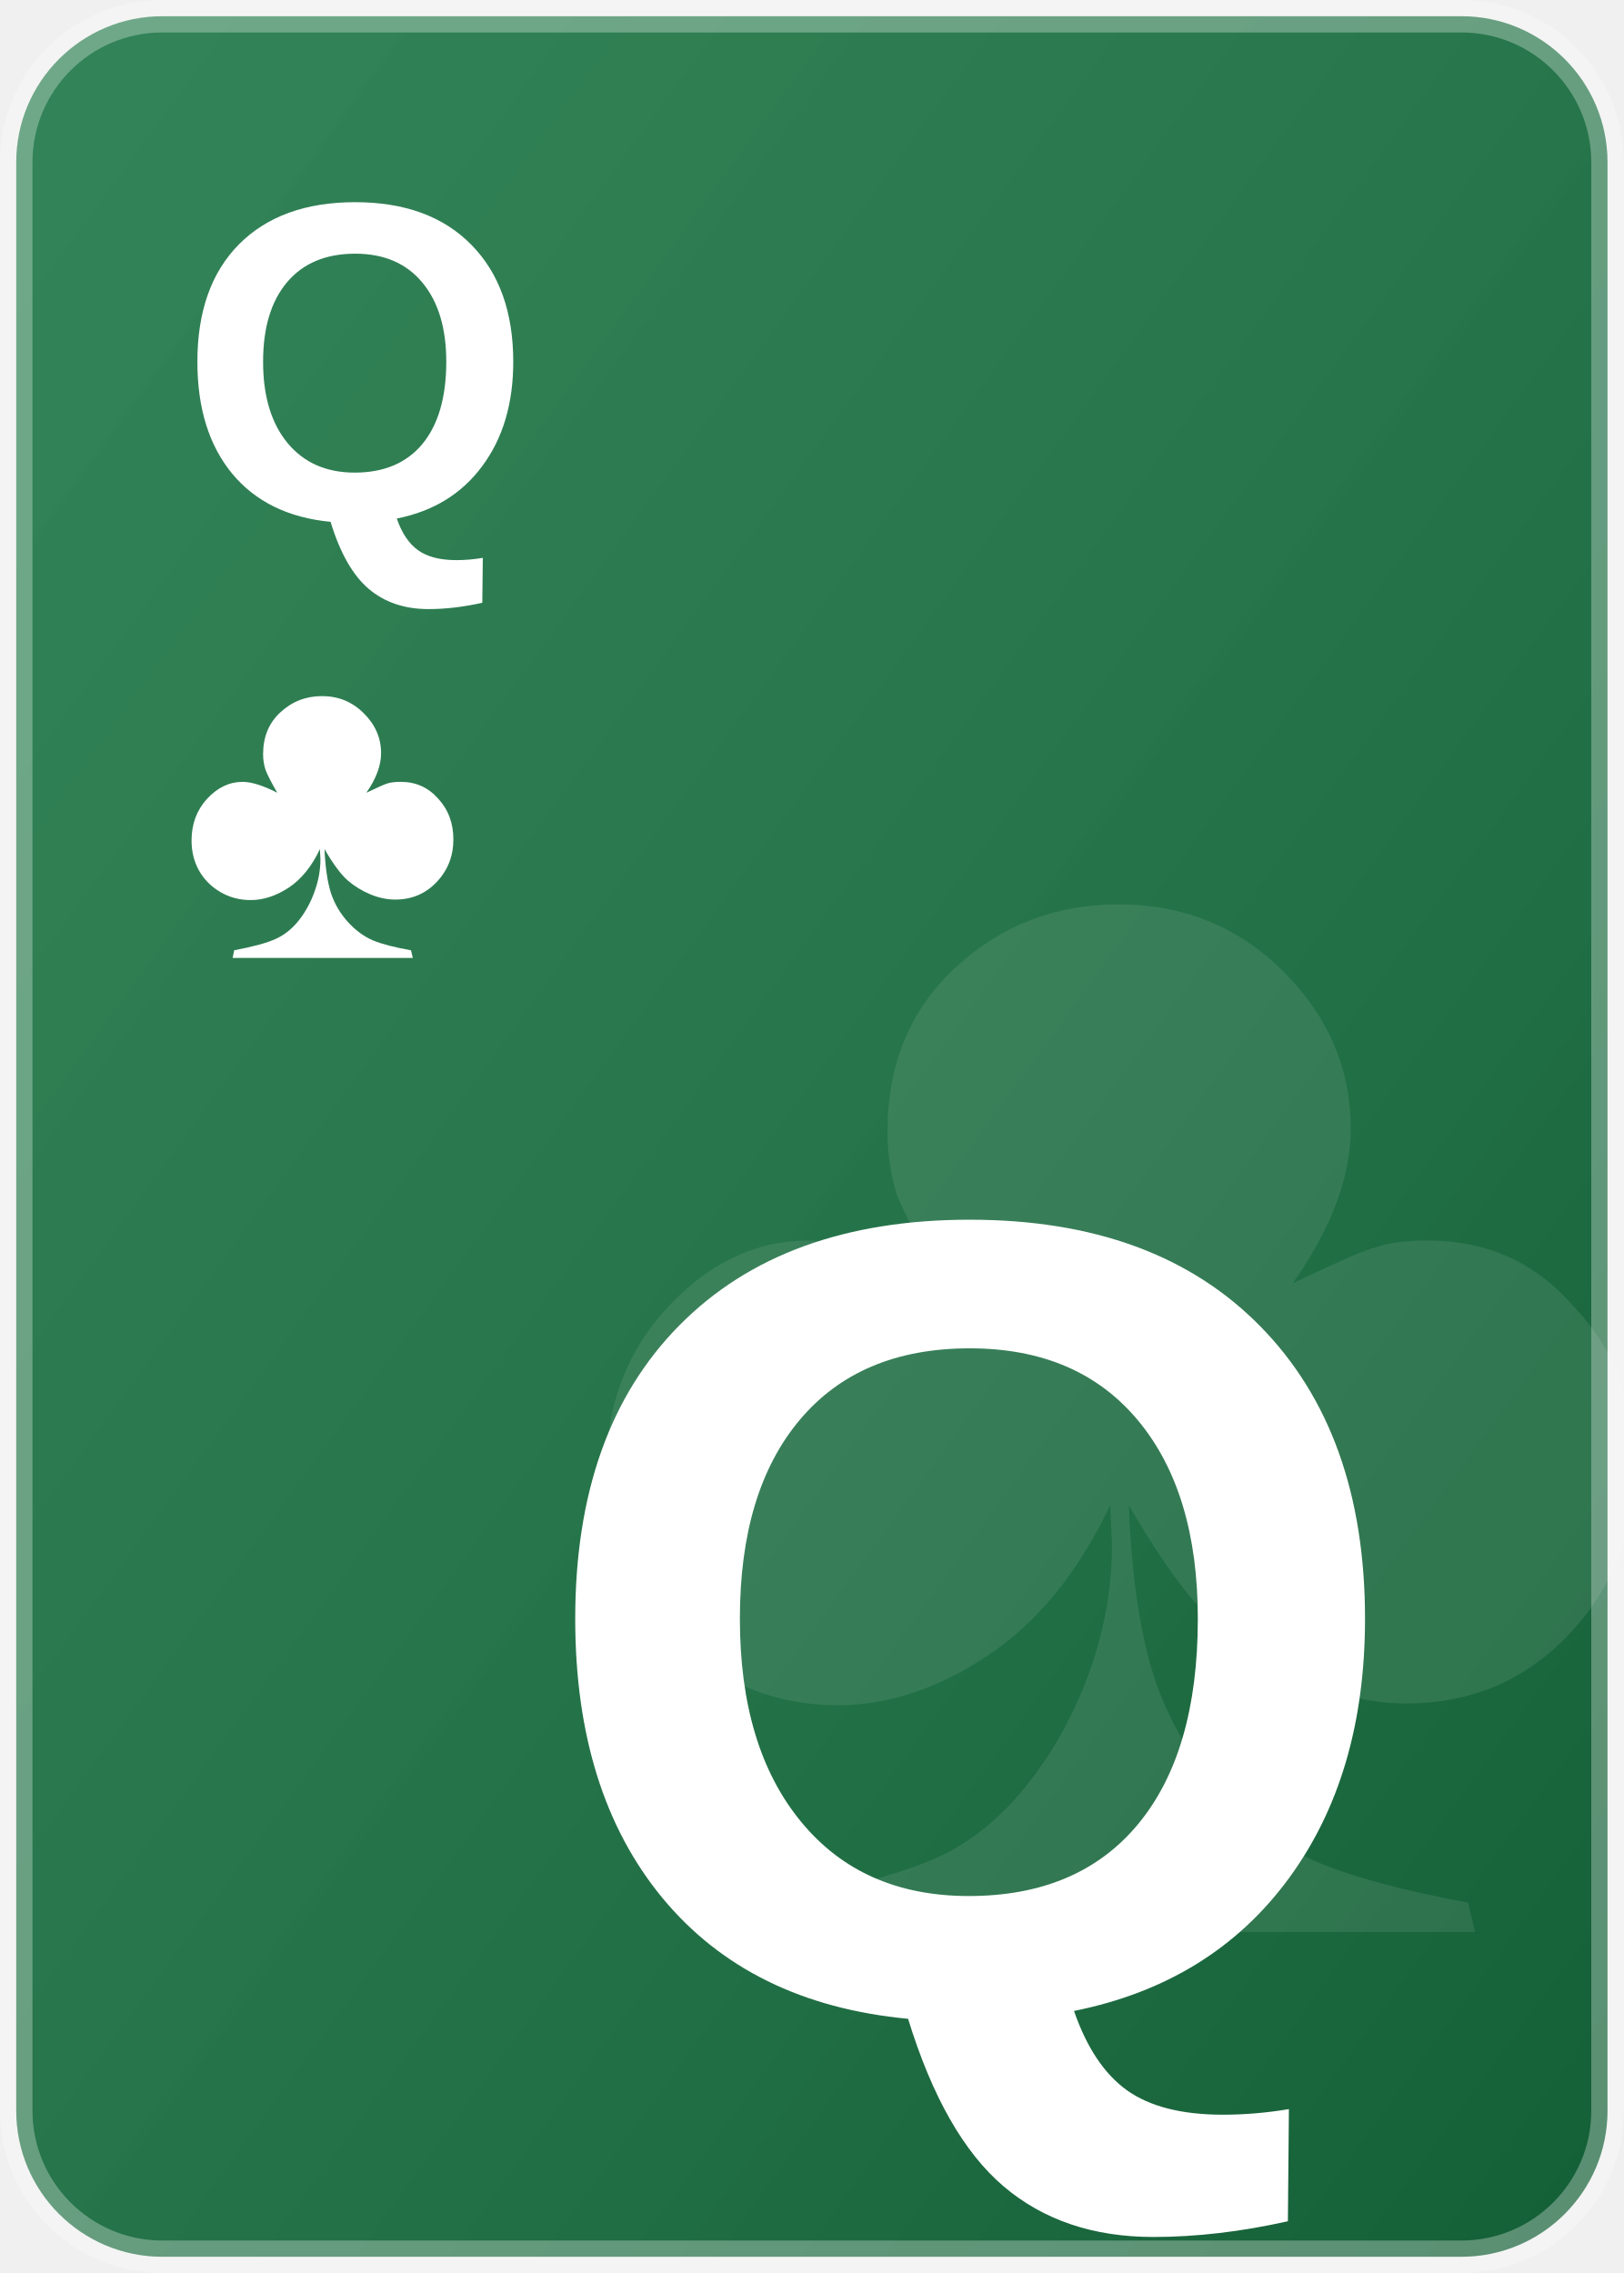
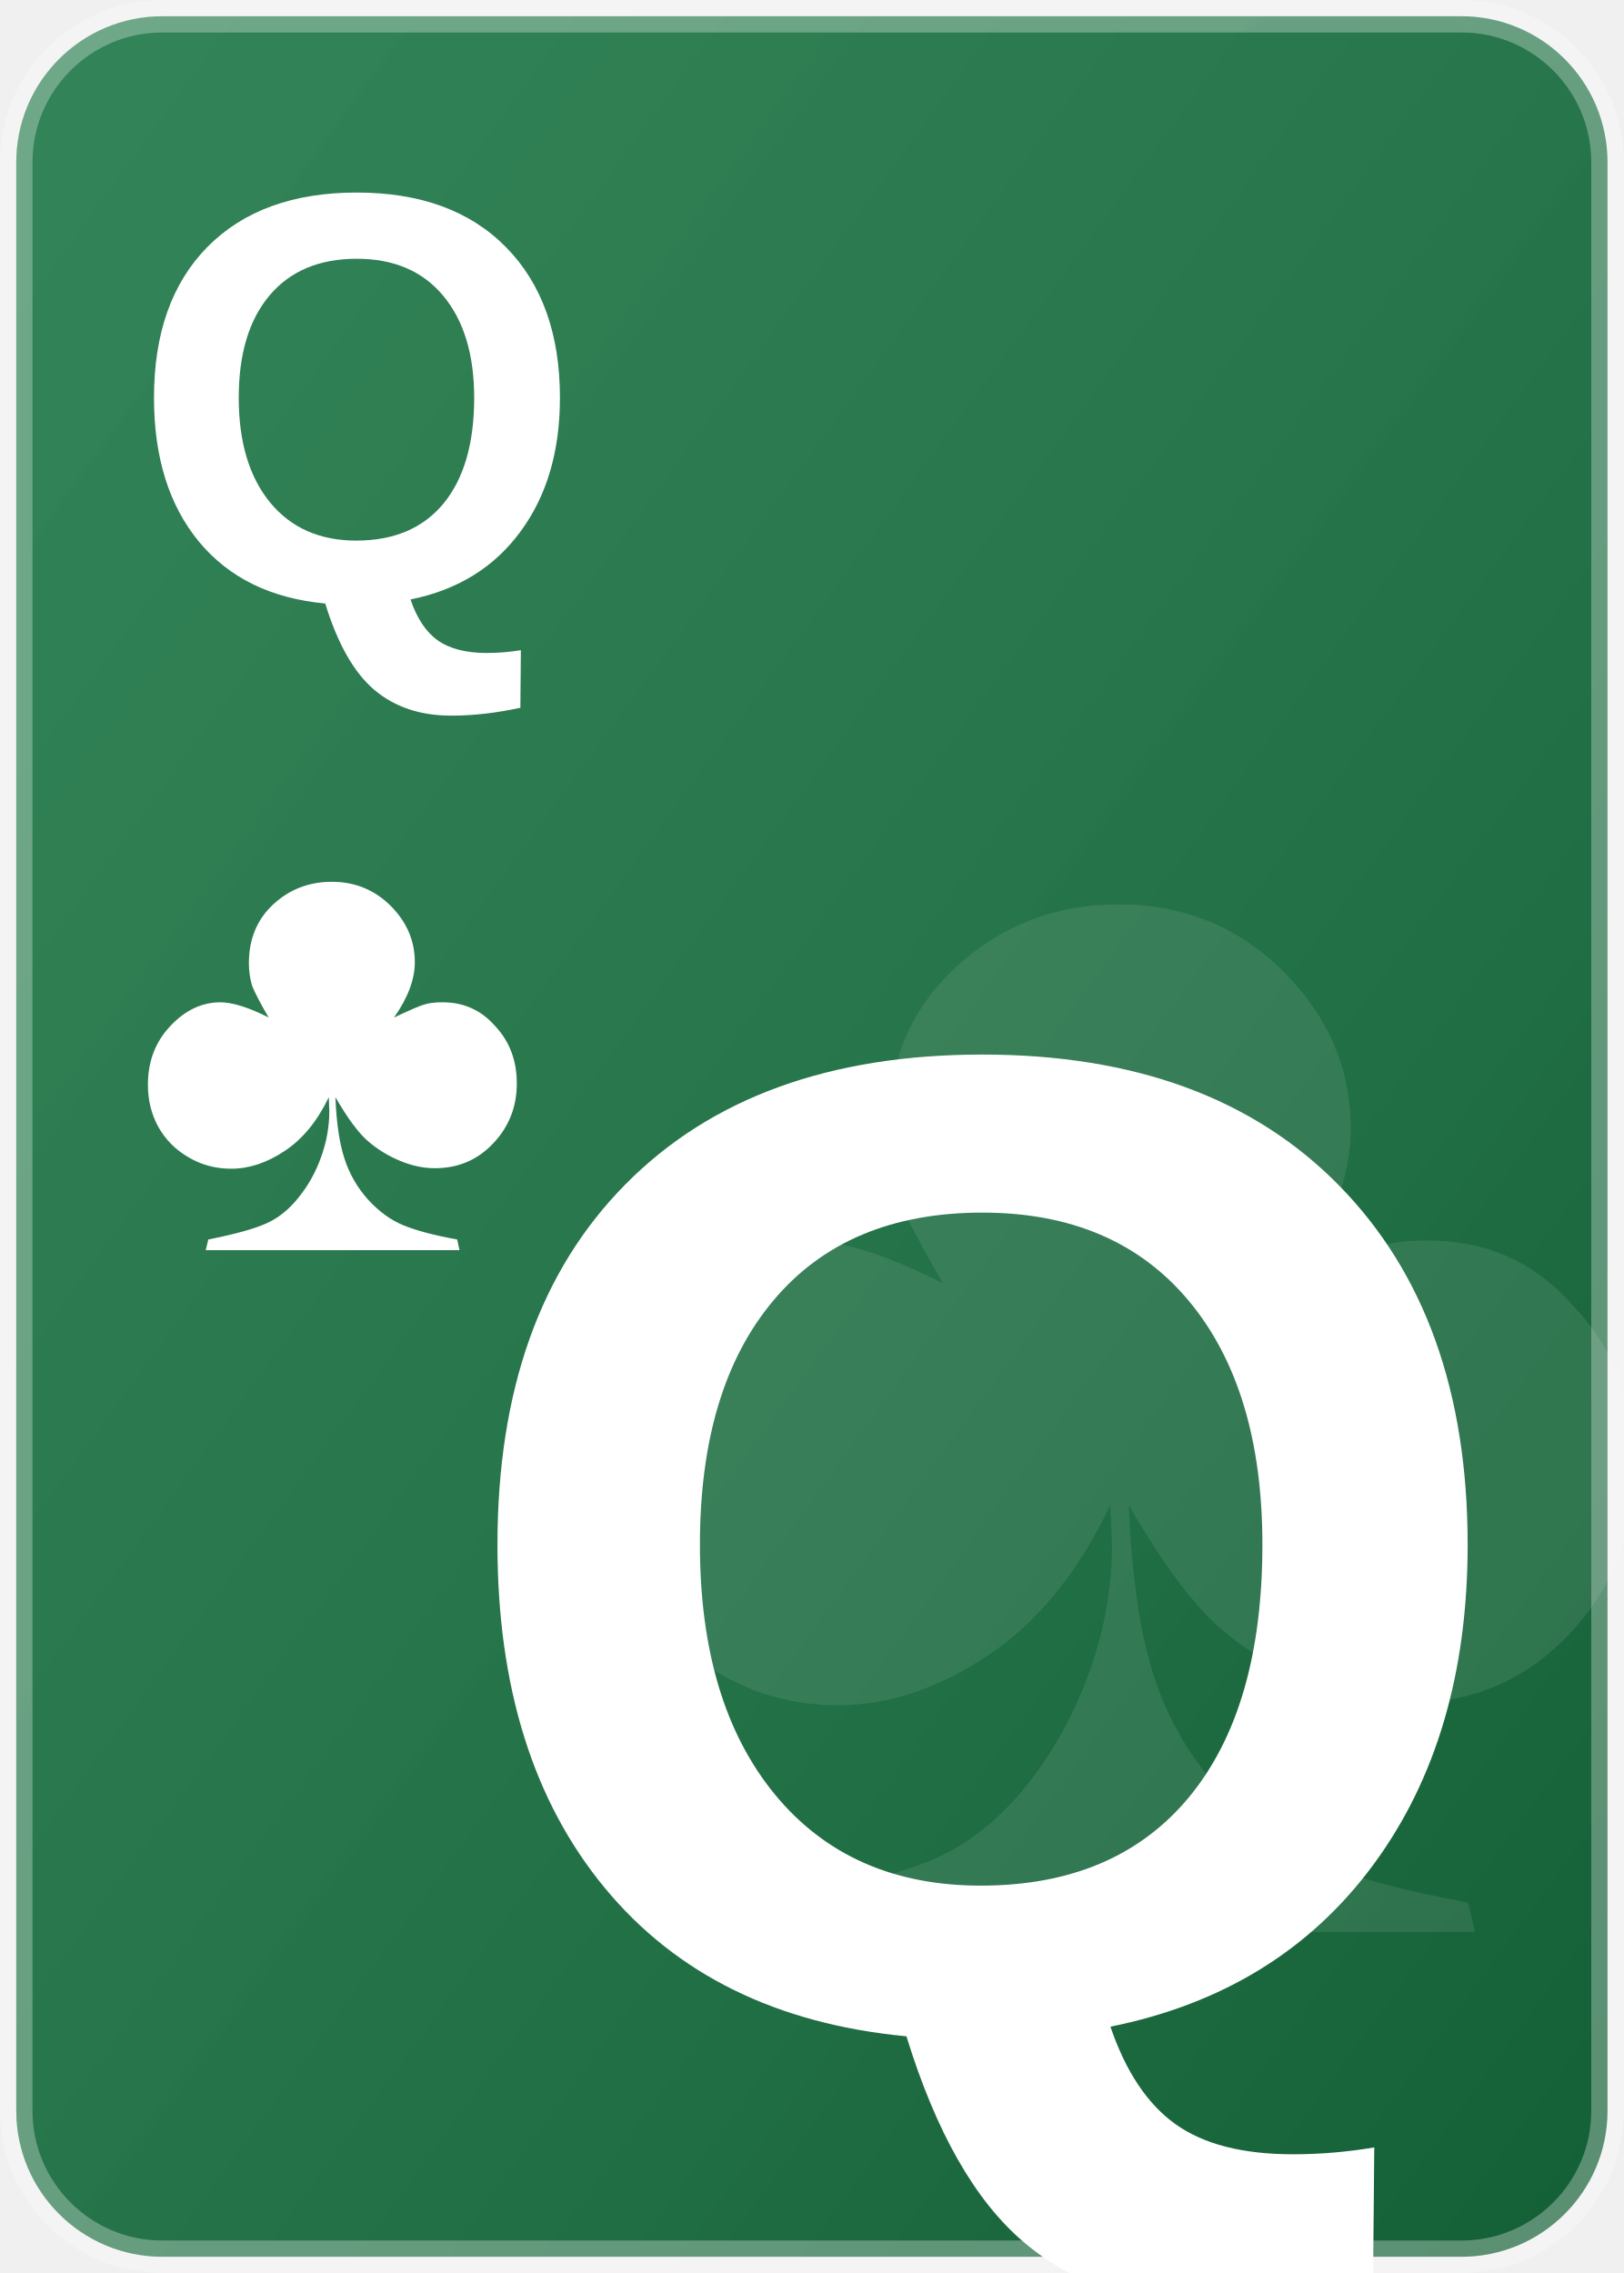
<svg xmlns="http://www.w3.org/2000/svg" viewBox="0 0 100 140" role="img" aria-labelledby="title">
  <defs>
    <linearGradient id="light" x2="1" y2="1">
      <stop stop-color="#fff" stop-opacity=".12" />
      <stop offset="1" stop-color="#000" stop-opacity=".18" />
    </linearGradient>
  </defs>
  <rect x="1" y="1" width="98" height="138" rx="9" fill="#177341" />
  <rect x="1" y="1" width="98" height="138" rx="9" fill="url(#light)" stroke="#fff" stroke-opacity=".3" stroke-width="2" />
  <g fill="#fff" font-family="Arial, sans-serif" font-weight="700">
    <text x="69" y="119" text-anchor="middle" font-size="106" opacity=".09">♣</text>
-     <text x="11" y="32" font-size="28">Q</text>
-     <text x="11" y="59" font-size="27">♣</text>
-     <text x="87" y="124" text-anchor="end" font-size="70" letter-spacing="-3">Q</text>
+     <text x="8" y="37" font-size="36">Q</text>
+     <text x="8" y="77" font-size="38">♣</text>
+     <text x="94" y="125" text-anchor="end" font-size="86" letter-spacing="-3">Q</text>
  </g>
</svg>
